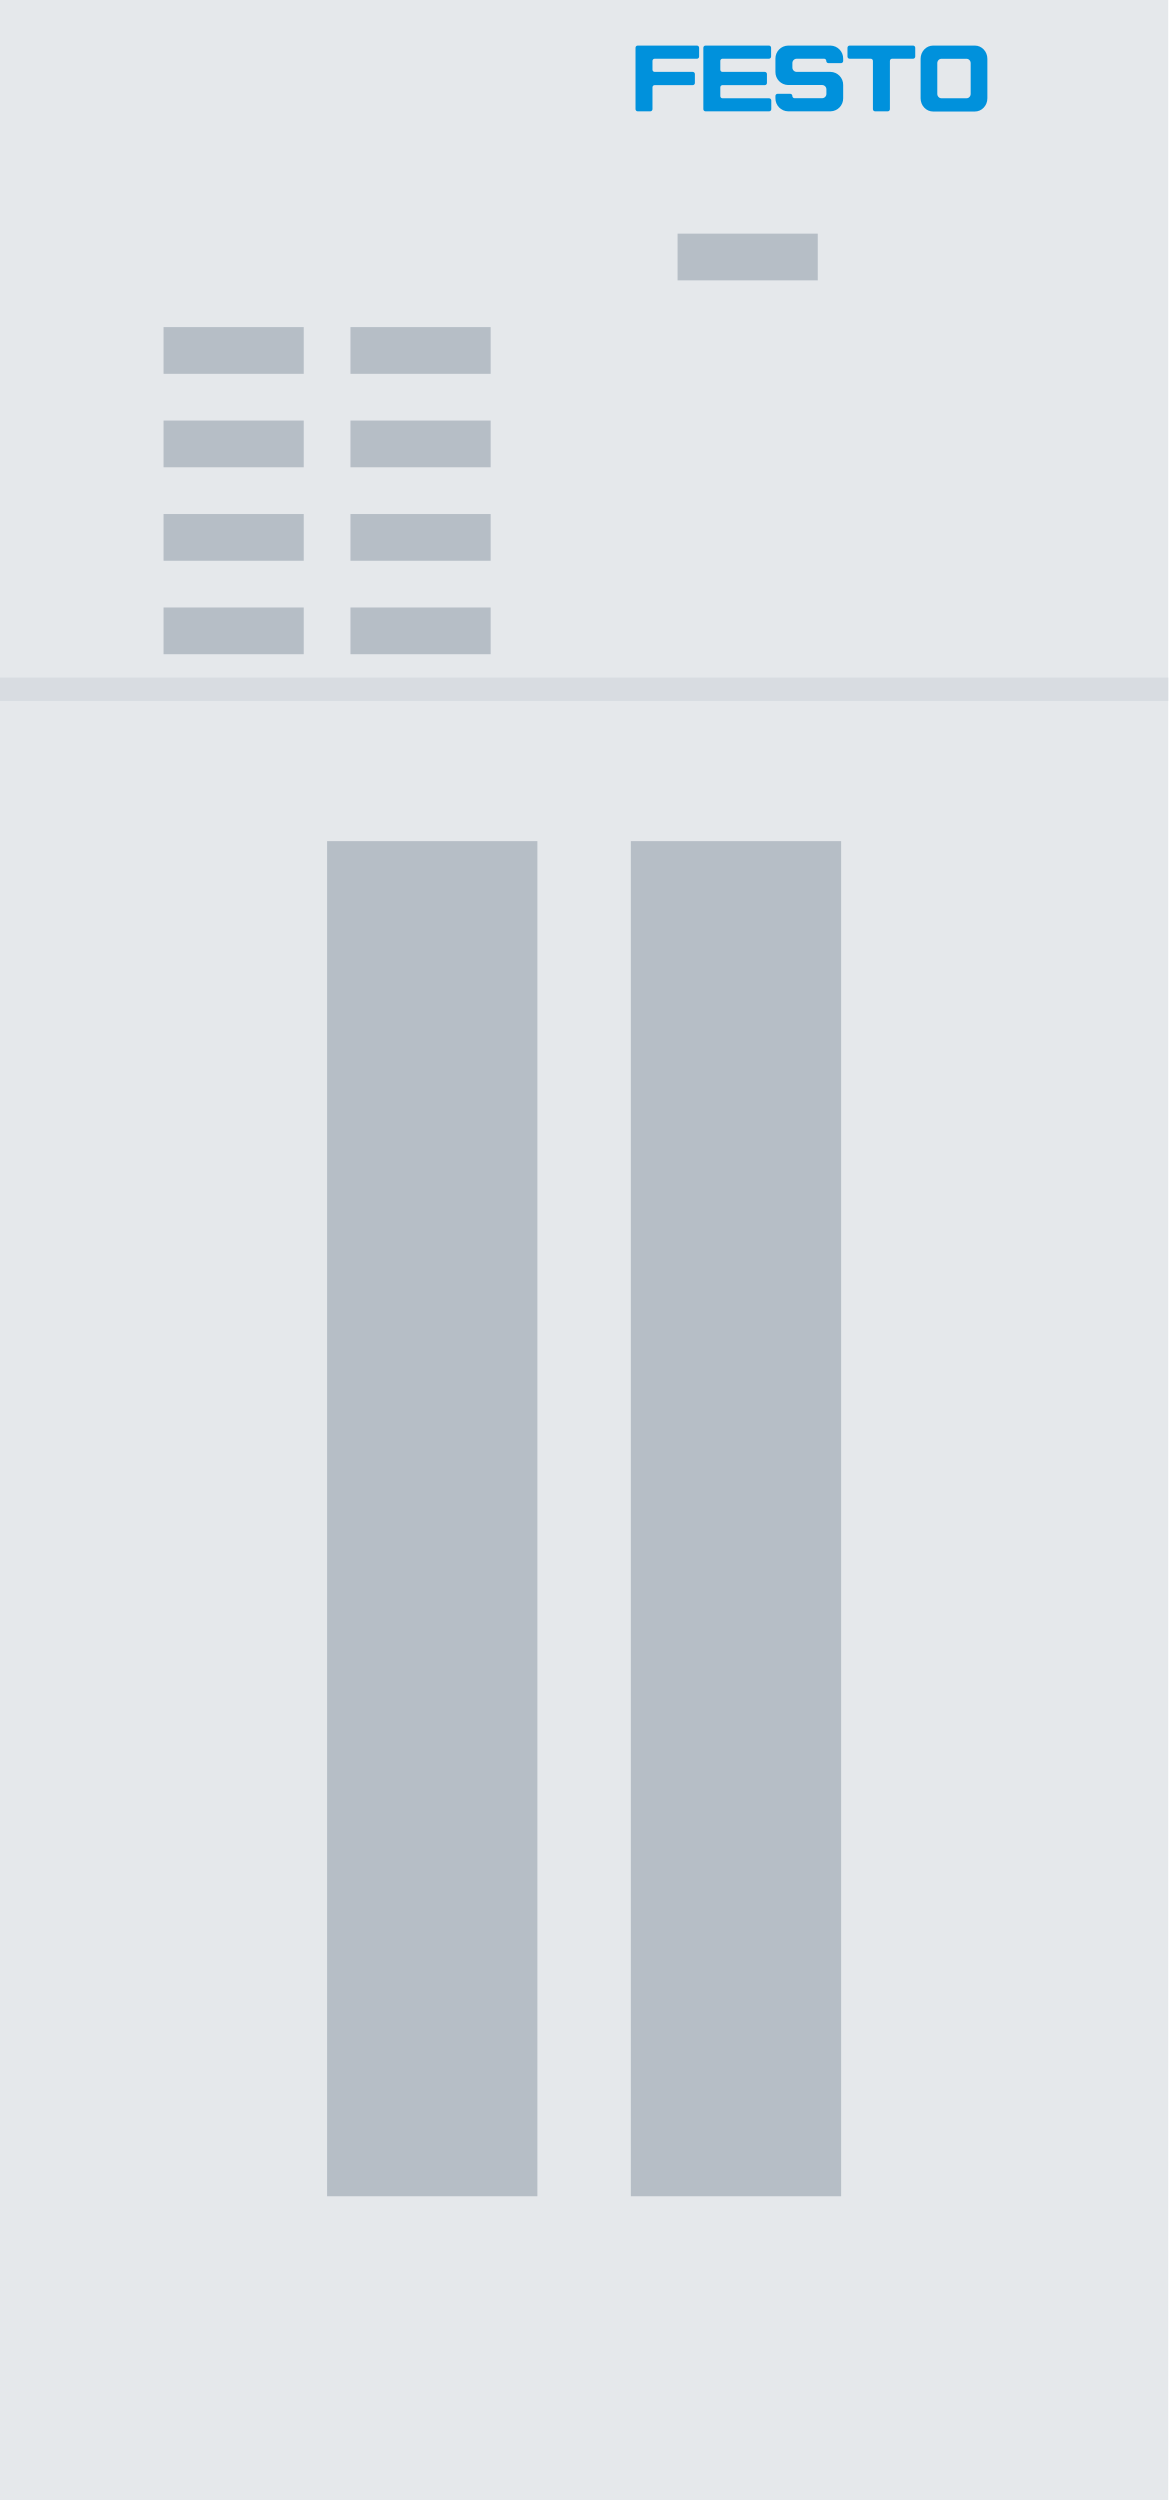
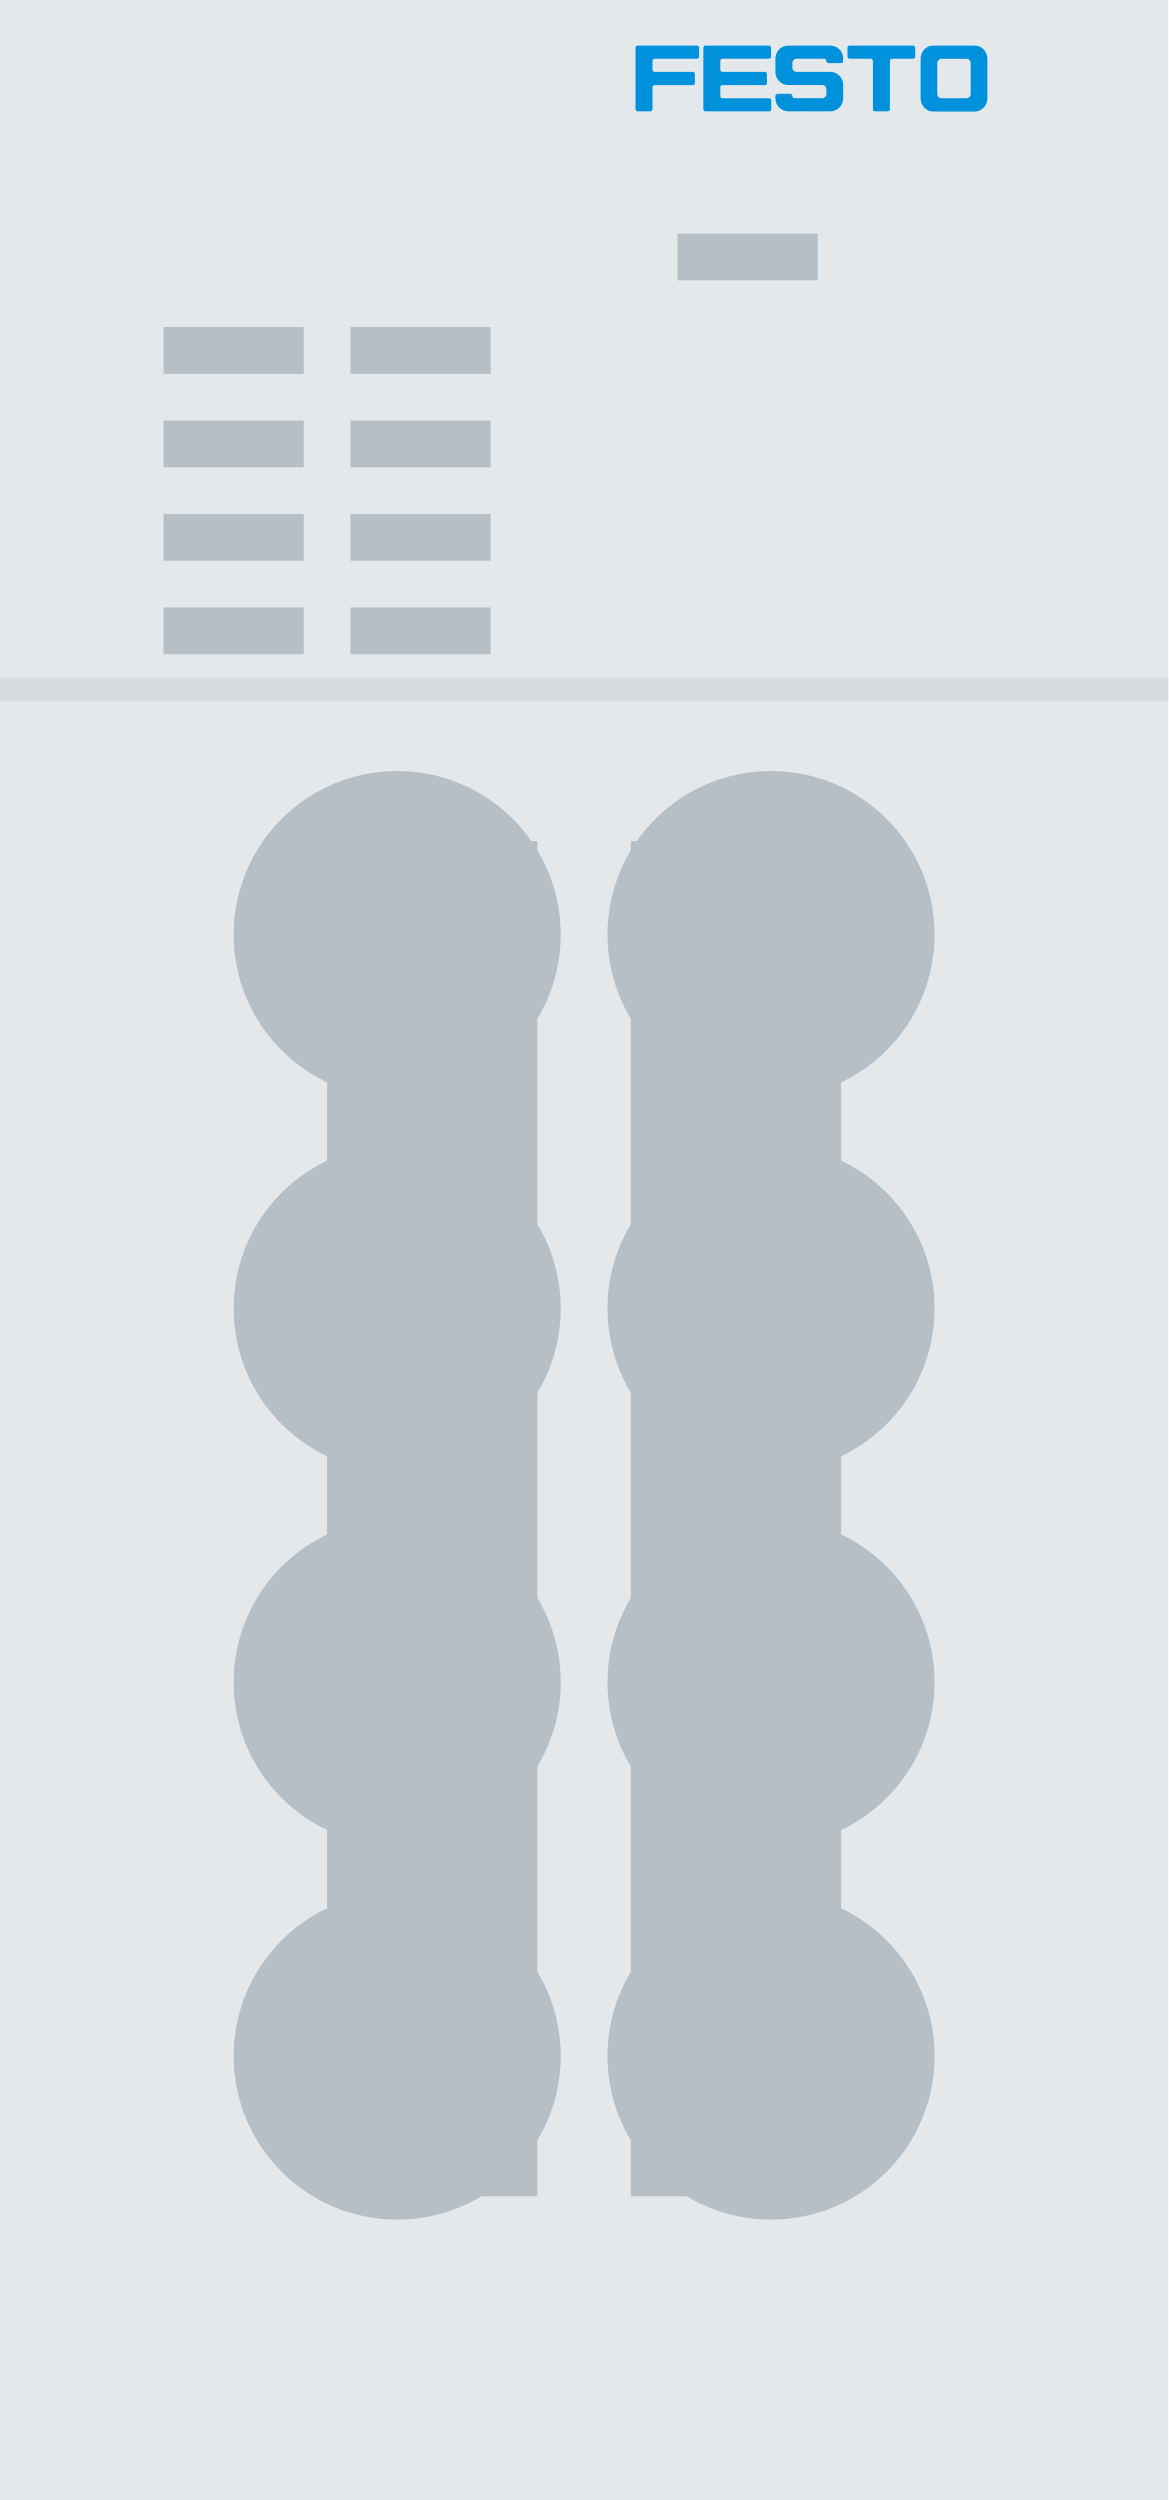
<svg xmlns="http://www.w3.org/2000/svg" id="CPX-AP-A-8DI-PI" width="50" height="107" viewBox="0 0 50 107">
  <g id="CPX-AP-A_Base" data-name="CPX-AP-A Base">
    <rect id="Base" width="50" height="107" fill="#e5e8eb" />
    <g id="Festo_Logo" data-name="Festo Logo">
      <path id="F" d="M.091,2.814A.093.093,0,0,1,0,2.72V.094A.093.093,0,0,1,.091,0h2.54a.093.093,0,0,1,.091.094V.469a.092.092,0,0,1-.091.094H.817A.092.092,0,0,0,.726.657v.375a.093.093,0,0,0,.091.094H2.45a.092.092,0,0,1,.091.094V1.6a.092.092,0,0,1-.09.093H.817a.093.093,0,0,0-.091.094V2.72a.093.093,0,0,1-.091.094Z" transform="translate(27.2 1.951)" fill="#0091dc" />
      <path id="E" d="M0,.094A.093.093,0,0,1,.091,0H2.813A.093.093,0,0,1,2.9.094V.469a.093.093,0,0,1-.091.094h-2A.092.092,0,0,0,.726.657v.375a.092.092,0,0,0,.091.094H2.631a.092.092,0,0,1,.091.094V1.6a.092.092,0,0,1-.091.093H.817a.093.093,0,0,0-.091.094v.375a.093.093,0,0,0,.091.094h2a.092.092,0,0,1,.091.094V2.72a.093.093,0,0,1-.091.094H.091A.093.093,0,0,1,0,2.72Z" transform="translate(30.103 1.951)" fill="#0091dc" />
      <path id="S" d="M0,1.126a.553.553,0,0,0,.544.562H2a.185.185,0,0,1,.182.188v.187A.184.184,0,0,1,2,2.252H.816a.093.093,0,0,1-.091-.094.092.092,0,0,0-.09-.094H.09A.092.092,0,0,0,0,2.157v.094a.554.554,0,0,0,.544.563H2.359A.554.554,0,0,0,2.9,2.252V1.688a.553.553,0,0,0-.544-.562H.907A.185.185,0,0,1,.726.938V.751A.184.184,0,0,1,.907.563H2.086a.092.092,0,0,1,.091.094.092.092,0,0,0,.09.094h.545A.092.092,0,0,0,2.9.657V.563A.554.554,0,0,0,2.359,0H.544A.554.554,0,0,0,0,.563Z" transform="translate(33.188 1.951)" fill="#0091dc" />
      <path id="T" d="M0,.094A.093.093,0,0,1,.092,0H2.812A.093.093,0,0,1,2.9.094V.469a.093.093,0,0,1-.091.094H1.906a.092.092,0,0,0-.09.094V2.72a.093.093,0,0,1-.091.094H1.18a.093.093,0,0,1-.091-.094V.657A.092.092,0,0,0,1,.563H.091A.093.093,0,0,1,0,.469V.094Z" transform="translate(36.272 1.951)" fill="#0091dc" />
      <path id="O" d="M2.322,2.822H.535a.508.508,0,0,1-.208-.044.533.533,0,0,1-.17-.121.565.565,0,0,1-.115-.179A.587.587,0,0,1,0,2.258V.565A.587.587,0,0,1,.042.345.566.566,0,0,1,.157.165.534.534,0,0,1,.327.044.507.507,0,0,1,.535,0H2.322a.509.509,0,0,1,.209.044A.532.532,0,0,1,2.7.165a.565.565,0,0,1,.115.18.589.589,0,0,1,.042.22V2.258a.588.588,0,0,1-.042.22.565.565,0,0,1-.115.179.532.532,0,0,1-.17.121A.509.509,0,0,1,2.322,2.822ZM.893.565A.173.173,0,0,0,.766.62.192.192,0,0,0,.714.753V2.069A.193.193,0,0,0,.766,2.2a.173.173,0,0,0,.127.055H1.965A.173.173,0,0,0,2.091,2.2a.193.193,0,0,0,.052-.133V.753A.192.192,0,0,0,2.091.62.173.173,0,0,0,1.965.565Z" transform="translate(39.402 1.951)" fill="#0091dc" />
    </g>
    <line id="Line" x2="49" transform="translate(0.5 29.5)" fill="none" stroke="#d8dce1" stroke-linecap="square" stroke-width="1" />
  </g>
  <g id="Auxiliary_Interfaces" data-name="Auxiliary Interfaces">
    <rect id="Right" width="9" height="58" fill="#b6bec6" x="27" y="36.0">
      </rect>
    <rect id="Left" width="9" height="58" fill="#b6bec6" x="14" y="36.0">
      </rect>
  </g>
  <g id="LEDs">
    <g id="Right-2" data-name="Right">
      <rect id="LED_MD" width="6" height="2" fill="#b6bec6" data-name="MD" x="29" y="10" />
    </g>
    <g id="Left-2" data-name="Left">
      <rect id="LED_7" data-name="7" width="6" height="2" fill="#b6bec6" x="15" y="26" />
      <rect id="LED_6" data-name="6" width="6" height="2" fill="#b6bec6" x="7" y="26" />
      <rect id="LED_5" data-name="5" width="6" height="2" fill="#b6bec6" x="15" y="22" />
      <rect id="LED_4" data-name="4" width="6" height="2" fill="#b6bec6" x="7" y="22" />
      <rect id="LED_3" data-name="3" width="6" height="2" fill="#b6bec6" x="15" y="18" />
      <rect id="LED_2" data-name="2" width="6" height="2" fill="#b6bec6" x="7" y="18" />
      <rect id="LED_1" data-name="1" width="6" height="2" fill="#b6bec6" x="15" y="14" />
      <rect id="LED_0" data-name="0" width="6" height="2" fill="#b6bec6" x="7" y="14" />
    </g>
  </g>
+   <g id="Connectors" data-name="Connectors">
+     <circle id="X0" cx="17.0" cy="40.0" r="6" fill="#b6bec6" stroke="#b6bec6" stroke-width="2" data-kind="in">
+       </circle>
+     <circle id="X1" cx="33.0" cy="40.0" r="6" fill="#b6bec6" stroke="#b6bec6" stroke-width="2" data-kind="in">
+       </circle>
+     <circle id="X2" cx="17.0" cy="56.0" r="6" fill="#b6bec6" stroke="#b6bec6" stroke-width="2" data-kind="in">
+       </circle>
+     <circle id="X3" cx="33.0" cy="56.0" r="6" fill="#b6bec6" stroke="#b6bec6" stroke-width="2" data-kind="in">
+       </circle>
+     <circle id="X4" cx="17.0" cy="72.0" r="6" fill="#b6bec6" stroke="#b6bec6" stroke-width="2" data-kind="in">
+       </circle>
+     <circle id="X5" cx="33.0" cy="72.0" r="6" fill="#b6bec6" stroke="#b6bec6" stroke-width="2" data-kind="in">
+       </circle>
+     <circle id="X6" cx="17.0" cy="88.0" r="6" fill="#b6bec6" stroke="#b6bec6" stroke-width="2" data-kind="in">
+       </circle>
+     <circle id="X7" cx="33.0" cy="88.0" r="6" fill="#b6bec6" stroke="#b6bec6" stroke-width="2" data-kind="in">
+       </circle>
+   </g>
</svg>
